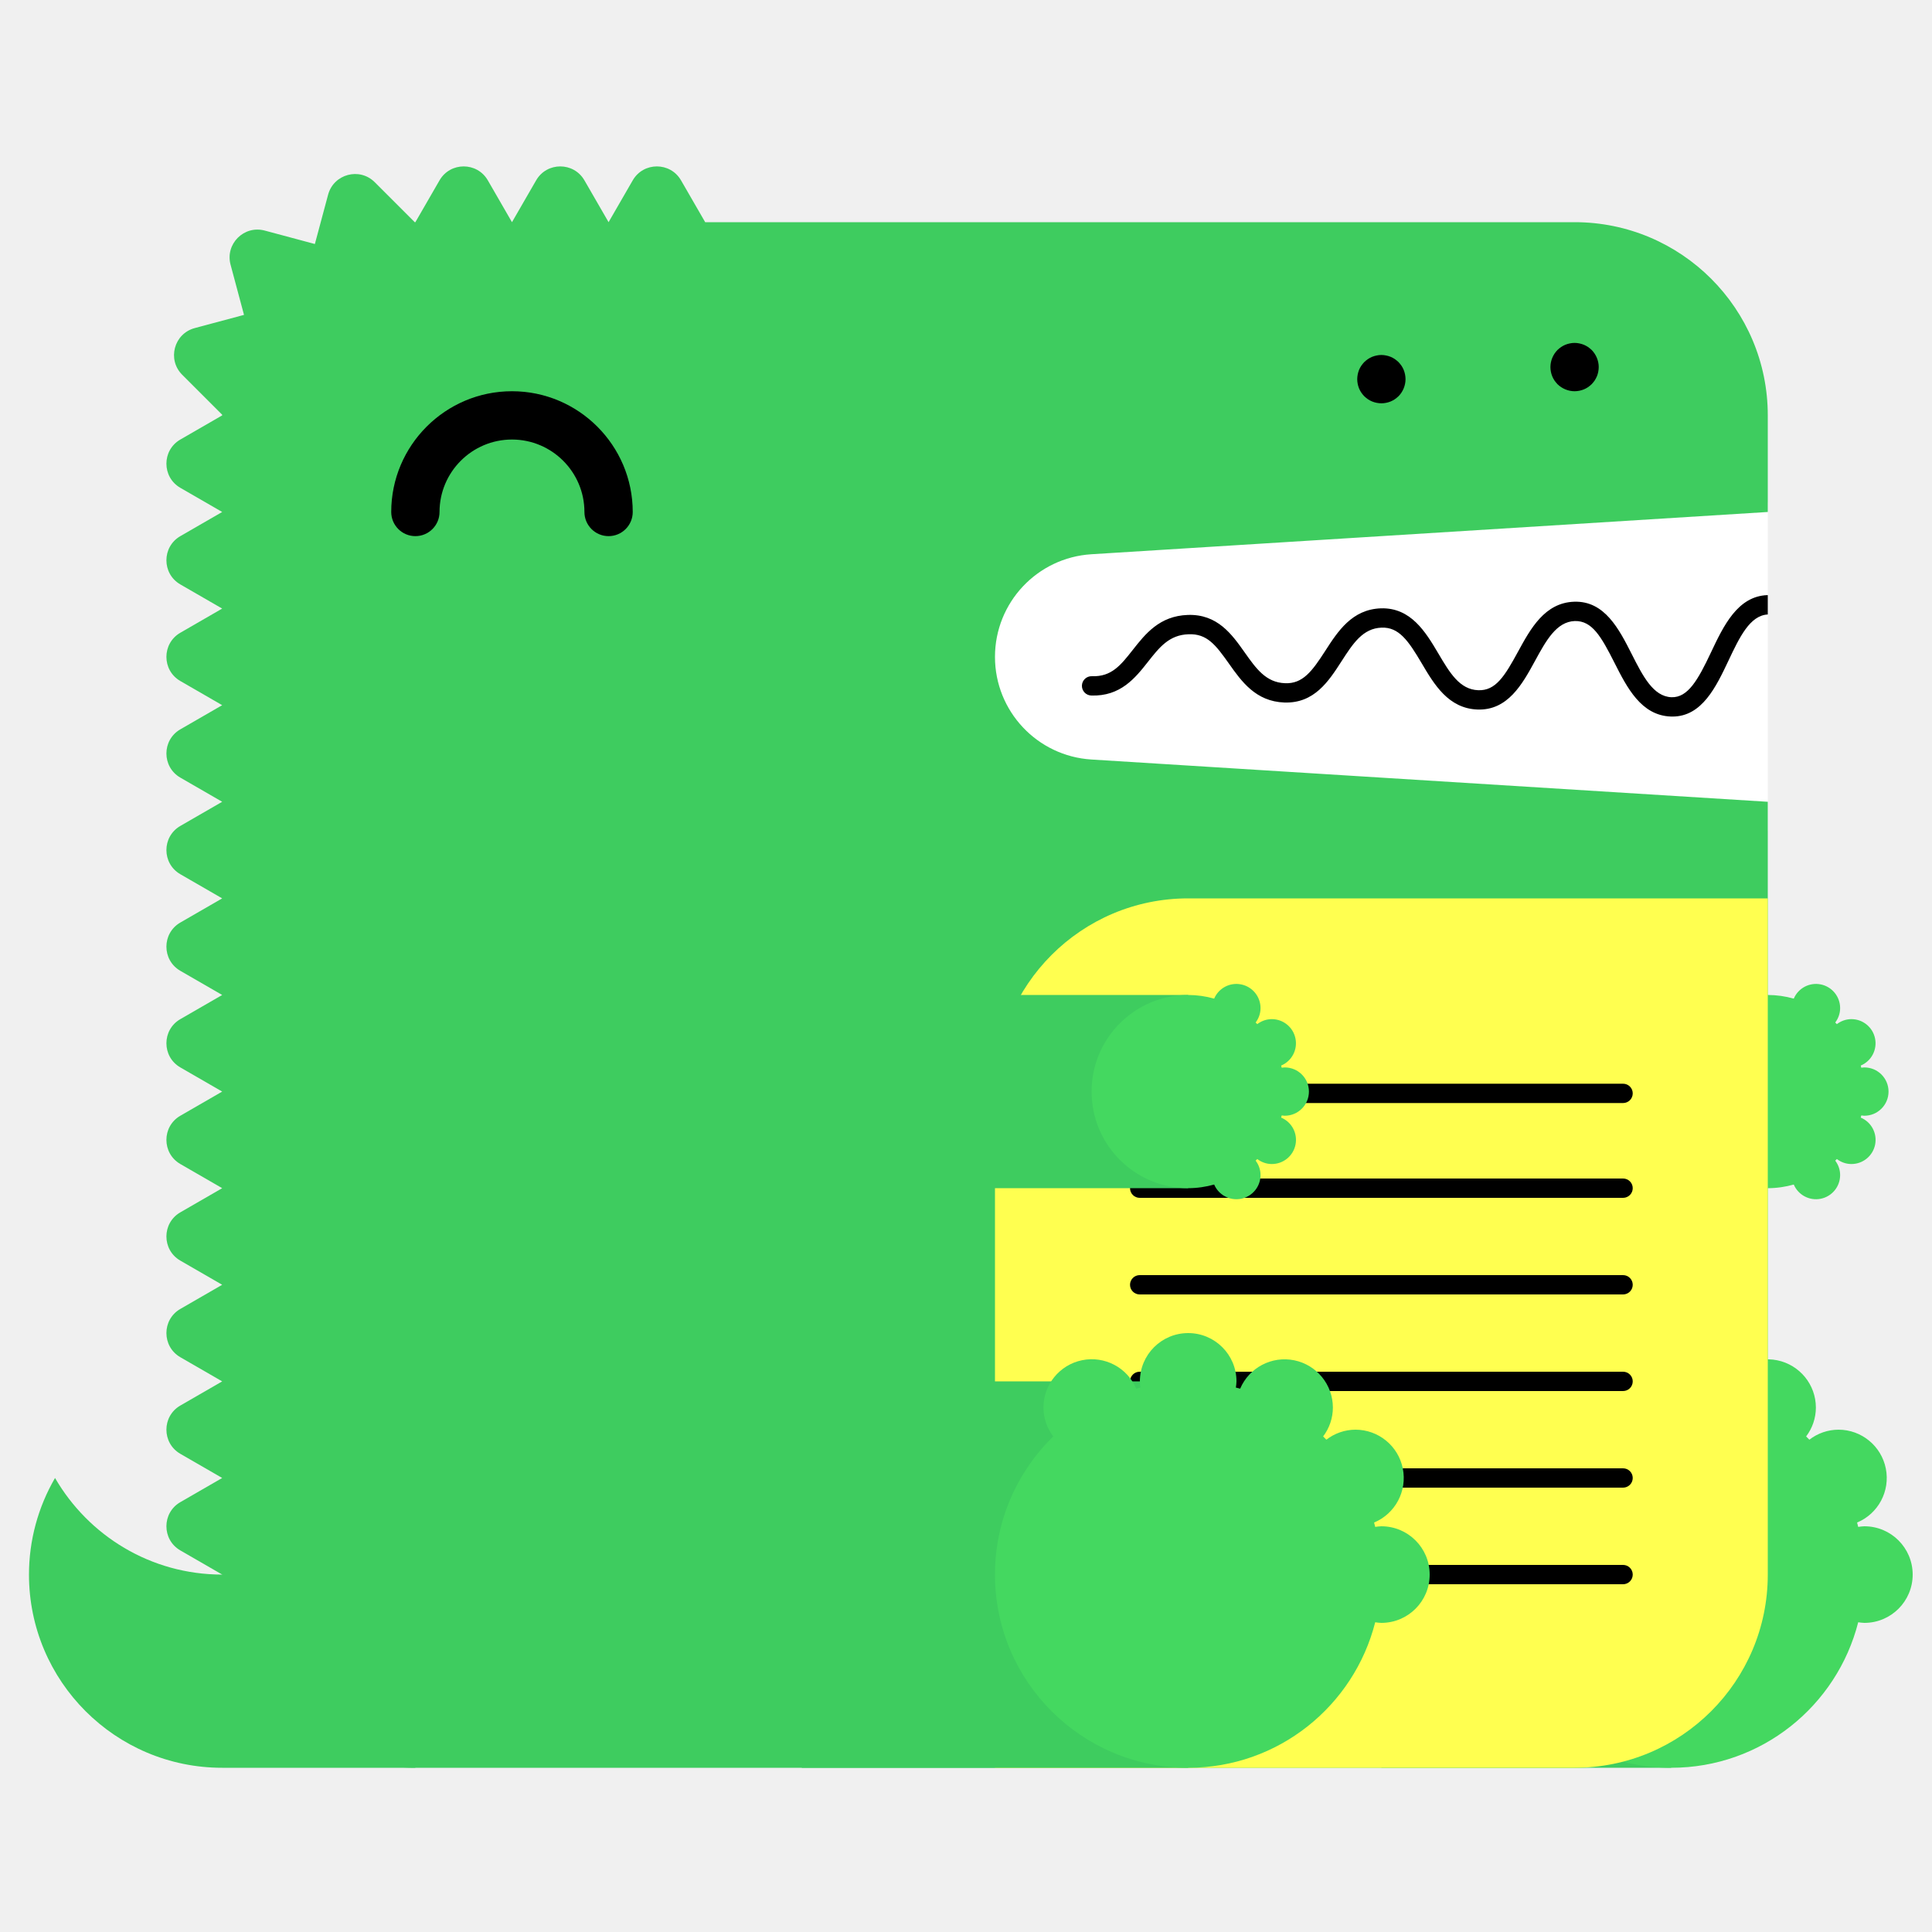
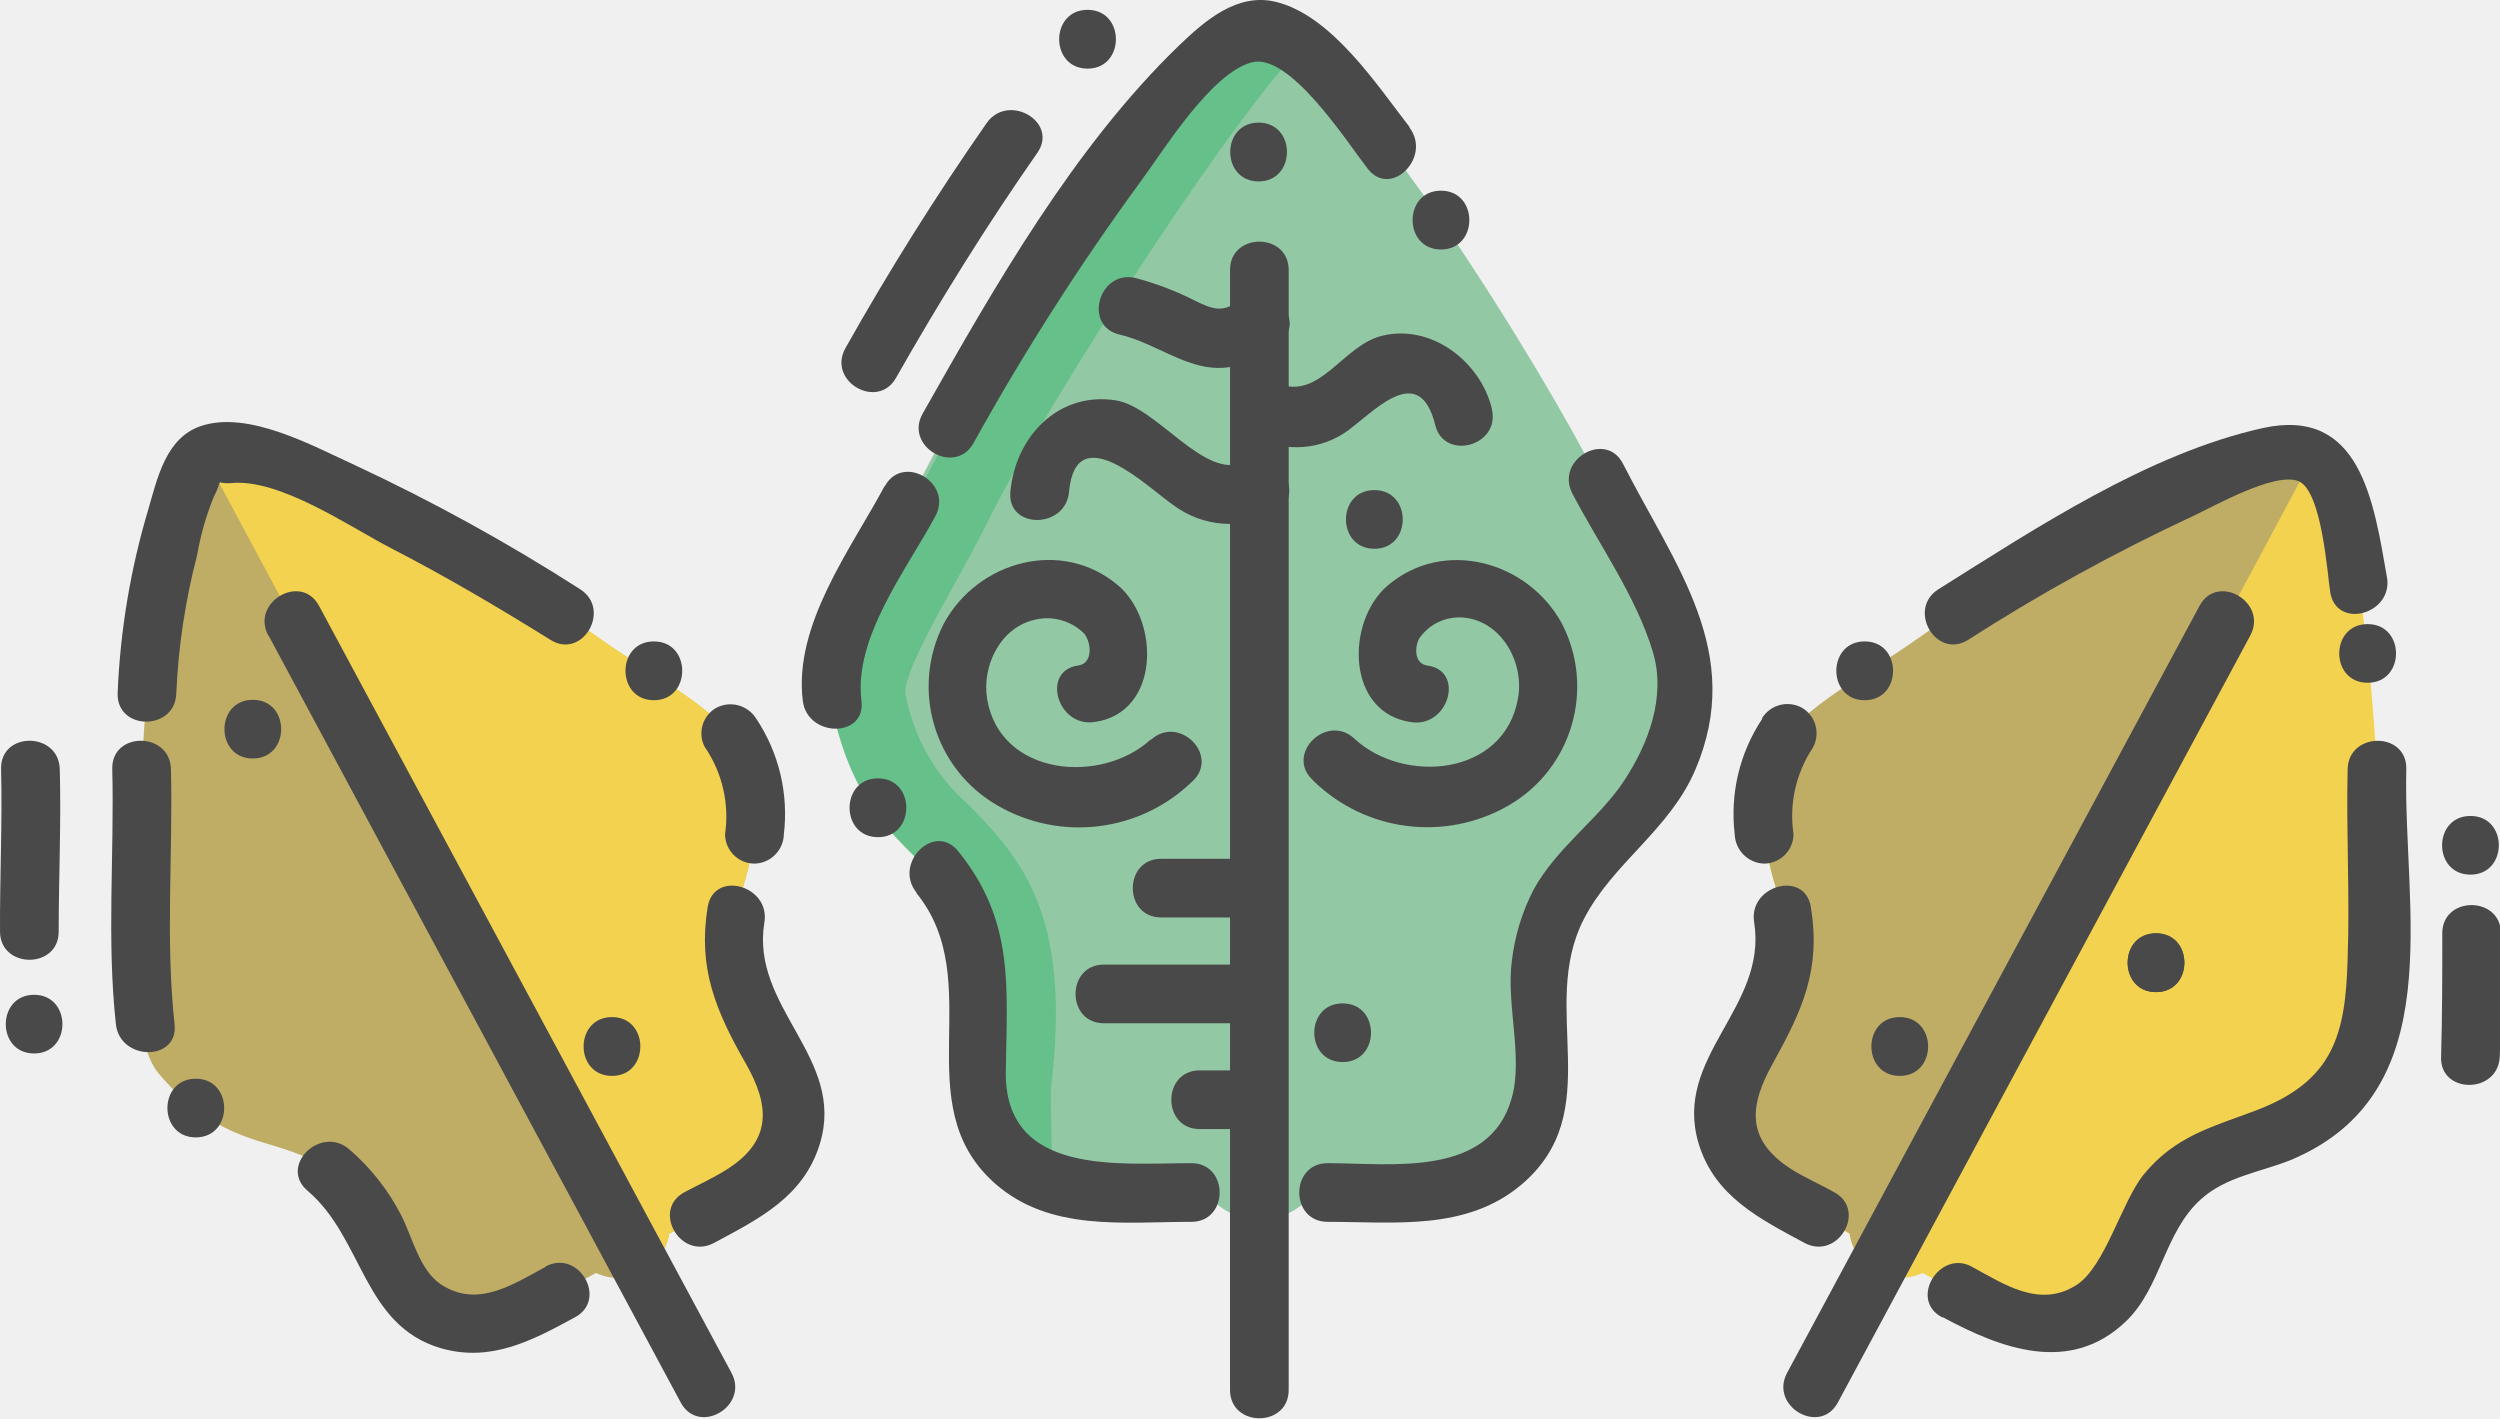
- <svg xmlns="http://www.w3.org/2000/svg" width="200" height="200" viewBox="0 0 200 200">
-   <g fill="none" fill-rule="evenodd">
-     <path fill="#FFF" d="M99 52h84v34H99z" />
-     <path d="M23 163c-7.398 0-13.843-4.027-17.303-10A19.886 19.886 0 0 0 3 163c0 11.046 8.954 20 20 20h20v-20H23z" fill="#3ECC5F" />
-     <path d="M112.98 57.376L183 53V43c0-11.046-8.954-20-20-20H73l-2.5-4.33c-1.112-1.925-3.889-1.925-5 0L63 23l-2.5-4.33c-1.111-1.925-3.889-1.925-5 0L53 23l-2.5-4.33c-1.111-1.925-3.889-1.925-5 0L43 23c-.022 0-.042.003-.065.003l-4.142-4.141c-1.57-1.571-4.252-.853-4.828 1.294l-1.369 5.104-5.192-1.392c-2.148-.575-4.111 1.389-3.535 3.536l1.39 5.193-5.102 1.367c-2.148.576-2.867 3.259-1.296 4.83l4.142 4.142c0 .021-.003.042-.003.064l-4.33 2.5c-1.925 1.111-1.925 3.889 0 5L23 53l-4.33 2.5c-1.925 1.111-1.925 3.889 0 5L23 63l-4.33 2.5c-1.925 1.111-1.925 3.889 0 5L23 73l-4.33 2.5c-1.925 1.111-1.925 3.889 0 5L23 83l-4.33 2.5c-1.925 1.111-1.925 3.889 0 5L23 93l-4.33 2.5c-1.925 1.111-1.925 3.889 0 5L23 103l-4.33 2.5c-1.925 1.111-1.925 3.889 0 5L23 113l-4.33 2.5c-1.925 1.111-1.925 3.889 0 5L23 123l-4.33 2.5c-1.925 1.111-1.925 3.889 0 5L23 133l-4.33 2.5c-1.925 1.111-1.925 3.889 0 5L23 143l-4.33 2.5c-1.925 1.111-1.925 3.889 0 5L23 153l-4.33 2.5c-1.925 1.111-1.925 3.889 0 5L23 163c0 11.046 8.954 20 20 20h120c11.046 0 20-8.954 20-20V83l-70.02-4.376A10.645 10.645 0 0 1 103 68c0-5.621 4.37-10.273 9.98-10.624" fill="#3ECC5F" />
-     <path fill="#3ECC5F" d="M143 183h30v-40h-30z" />
-     <path d="M193 158c-.219 0-.428.037-.639.064-.038-.15-.074-.301-.116-.451A5 5 0 0 0 190.32 148a4.96 4.96 0 0 0-3.016 1.036 26.531 26.531 0 0 0-.335-.336 4.955 4.955 0 0 0 1.011-2.987 5 5 0 0 0-9.599-1.959c-.148-.042-.297-.077-.445-.115.027-.211.064-.42.064-.639a5 5 0 0 0-5-5 5 5 0 0 0-5 5c0 .219.037.428.064.639-.148.038-.297.073-.445.115a4.998 4.998 0 0 0-9.599 1.959c0 1.125.384 2.151 1.011 2.987-3.717 3.632-6.031 8.693-6.031 14.3 0 11.046 8.954 20 20 20 9.339 0 17.16-6.41 19.361-15.064.211.027.42.064.639.064a5 5 0 0 0 5-5 5 5 0 0 0-5-5" fill="#44D860" />
-     <path fill="#3ECC5F" d="M153 123h30v-20h-30z" />
-     <path d="M193 115.5a2.5 2.5 0 1 0 0-5c-.109 0-.214.019-.319.032-.02-.075-.037-.15-.058-.225a2.501 2.501 0 0 0-.963-4.807c-.569 0-1.088.197-1.508.518a6.653 6.653 0 0 0-.168-.168c.314-.417.506-.931.506-1.494a2.5 2.5 0 0 0-4.8-.979A9.987 9.987 0 0 0 183 103c-5.522 0-10 4.478-10 10s4.478 10 10 10c.934 0 1.833-.138 2.69-.377a2.5 2.5 0 0 0 4.8-.979c0-.563-.192-1.077-.506-1.494.057-.055.113-.111.168-.168.42.321.939.518 1.508.518a2.5 2.5 0 0 0 .963-4.807c.021-.074.038-.15.058-.225.105.013.21.032.319.032" fill="#44D860" />
-     <path d="M63 55.5a2.5 2.5 0 0 1-2.5-2.5c0-4.136-3.364-7.5-7.5-7.5s-7.5 3.364-7.5 7.5a2.5 2.5 0 1 1-5 0c0-6.893 5.607-12.5 12.5-12.5S65.5 46.107 65.5 53a2.5 2.5 0 0 1-2.5 2.5" fill="#000" />
-     <path d="M103 183h60c11.046 0 20-8.954 20-20V93h-60c-11.046 0-20 8.954-20 20v70z" fill="#FFFF50" />
-     <path d="M168.02 124h-50.04a1 1 0 1 1 0-2h50.04a1 1 0 1 1 0 2m0 20h-50.04a1 1 0 1 1 0-2h50.04a1 1 0 1 1 0 2m0 20h-50.04a1 1 0 1 1 0-2h50.04a1 1 0 1 1 0 2m0-49.814h-50.04a1 1 0 1 1 0-2h50.04a1 1 0 1 1 0 2m0 19.814h-50.04a1 1 0 1 1 0-2h50.04a1 1 0 1 1 0 2m0 20h-50.04a1 1 0 1 1 0-2h50.04a1 1 0 1 1 0 2M183 61.611c-.012 0-.022-.006-.034-.005-3.09.105-4.552 3.196-5.842 5.923-1.346 2.85-2.387 4.703-4.093 4.647-1.889-.068-2.969-2.202-4.113-4.46-1.314-2.594-2.814-5.536-5.963-5.426-3.046.104-4.513 2.794-5.807 5.167-1.377 2.528-2.314 4.065-4.121 3.994-1.927-.07-2.951-1.805-4.136-3.813-1.321-2.236-2.848-4.75-5.936-4.664-2.994.103-4.465 2.385-5.763 4.4-1.373 2.13-2.335 3.428-4.165 3.351-1.973-.07-2.992-1.51-4.171-3.177-1.324-1.873-2.816-3.993-5.895-3.89-2.928.1-4.399 1.97-5.696 3.618-1.232 1.564-2.194 2.802-4.229 2.724a1 1 0 0 0-.072 2c3.017.101 4.545-1.8 5.872-3.487 1.177-1.496 2.193-2.787 4.193-2.855 1.926-.082 2.829 1.115 4.195 3.045 1.297 1.834 2.769 3.914 5.731 4.021 3.103.104 4.596-2.215 5.918-4.267 1.182-1.834 2.202-3.417 4.15-3.484 1.793-.067 2.769 1.35 4.145 3.681 1.297 2.197 2.766 4.686 5.787 4.796 3.125.108 4.634-2.62 5.949-5.035 1.139-2.088 2.214-4.06 4.119-4.126 1.793-.042 2.728 1.595 4.111 4.33 1.292 2.553 2.757 5.445 5.825 5.556l.169.003c3.064 0 4.518-3.075 5.805-5.794 1.139-2.41 2.217-4.68 4.067-4.773v-2z" fill="#000" />
-     <path fill="#3ECC5F" d="M83 183h40v-40H83z" />
-     <path d="M143 158c-.219 0-.428.037-.639.064-.038-.15-.074-.301-.116-.451A5 5 0 0 0 140.32 148a4.96 4.96 0 0 0-3.016 1.036 26.531 26.531 0 0 0-.335-.336 4.955 4.955 0 0 0 1.011-2.987 5 5 0 0 0-9.599-1.959c-.148-.042-.297-.077-.445-.115.027-.211.064-.42.064-.639a5 5 0 0 0-5-5 5 5 0 0 0-5 5c0 .219.037.428.064.639-.148.038-.297.073-.445.115a4.998 4.998 0 0 0-9.599 1.959c0 1.125.384 2.151 1.011 2.987-3.717 3.632-6.031 8.693-6.031 14.3 0 11.046 8.954 20 20 20 9.339 0 17.16-6.41 19.361-15.064.211.027.42.064.639.064a5 5 0 0 0 5-5 5 5 0 0 0-5-5" fill="#44D860" />
-     <path fill="#3ECC5F" d="M83 123h40v-20H83z" />
-     <path d="M133 115.5a2.5 2.5 0 1 0 0-5c-.109 0-.214.019-.319.032-.02-.075-.037-.15-.058-.225a2.501 2.501 0 0 0-.963-4.807c-.569 0-1.088.197-1.508.518a6.653 6.653 0 0 0-.168-.168c.314-.417.506-.931.506-1.494a2.5 2.5 0 0 0-4.8-.979A9.987 9.987 0 0 0 123 103c-5.522 0-10 4.478-10 10s4.478 10 10 10c.934 0 1.833-.138 2.69-.377a2.5 2.5 0 0 0 4.8-.979c0-.563-.192-1.077-.506-1.494.057-.055.113-.111.168-.168.42.321.939.518 1.508.518a2.5 2.5 0 0 0 .963-4.807c.021-.074.038-.15.058-.225.105.013.21.032.319.032" fill="#44D860" />
-     <path d="M143 41.75c-.16 0-.33-.02-.49-.05a2.52 2.52 0 0 1-.47-.14c-.15-.06-.29-.14-.431-.23-.13-.09-.259-.2-.38-.31-.109-.12-.219-.24-.309-.38s-.17-.28-.231-.43a2.619 2.619 0 0 1-.189-.96c0-.16.02-.33.05-.49.03-.16.08-.31.139-.47.061-.15.141-.29.231-.43.09-.13.2-.26.309-.38.121-.11.25-.22.38-.31.141-.09.281-.17.431-.23.149-.06.31-.11.47-.14.32-.07.65-.07.98 0 .159.03.32.08.47.14.149.06.29.14.43.23.13.09.259.2.38.31.11.12.22.25.31.38.09.14.17.28.23.43.06.16.11.31.14.47.029.16.05.33.05.49 0 .66-.271 1.31-.73 1.77-.121.11-.25.22-.38.31-.14.09-.281.17-.43.23a2.565 2.565 0 0 1-.96.19m20-1.25c-.66 0-1.3-.27-1.771-.73a3.802 3.802 0 0 1-.309-.38c-.09-.14-.17-.28-.231-.43a2.619 2.619 0 0 1-.189-.96c0-.66.27-1.3.729-1.77.121-.11.25-.22.38-.31.141-.09.281-.17.431-.23.149-.06.31-.11.47-.14.32-.07.66-.07.98 0 .159.03.32.08.47.14.149.06.29.14.43.23.13.09.259.2.38.31.459.47.73 1.11.73 1.77 0 .16-.021.33-.05.49-.03.16-.08.32-.14.47-.07.15-.14.29-.23.43-.09.13-.2.26-.31.38-.121.11-.25.22-.38.31-.14.09-.281.17-.43.23a2.565 2.565 0 0 1-.96.19" fill="#000" />
-   </g>
+ <svg xmlns="http://www.w3.org/2000/svg" t="1584356451764" class="icon" viewBox="0 0 1805 1024" version="1.1" p-id="1356" width="352.539" height="200">
+   <defs>
+     <style type="text/css" />
+   </defs>
+   <path d="M1718.06 641.467c2.327-63.592-9.694-275.403-43.622-309.622a12.505 12.505 0 0 0-3.49-3.005 11.536 11.536 0 0 0-4.362-1.26c-47.306-9.694-230.52 96.939-282.286 134.357-41.005 29.082-93.837 54.673-102.852 85.694-31.408 108.571 54.092 106.633-27.434 222.281-20.745 29.566-5.429 74.158 27.628 91.898l46.434 25.01 7.27 3.974a37.321 37.321 0 0 0 52.735 28.306l7.27 3.974 46.531 24.913c32.959 17.74 78.714 6.01 91.898-27.628 51.668-131.934 96.939-59.52 170.225-145.408 20.163-25.107 11.827-83.173 14.056-133.485z" fill="#F3D24F" p-id="1357" />
+   <path d="M1354.152 917.84h0.969l315.73-589.582a12.699 12.699 0 0 0-4.362-1.26c-47.403-9.694-230.617 96.939-282.383 134.357-41.005 29.082-93.837 54.673-102.755 85.694-31.408 108.571 53.995 106.633-27.531 222.281-20.745 29.566-5.429 74.158 27.628 91.898l46.628 25.204 7.367 3.974a37.031 37.031 0 0 0 18.709 27.434z" fill="#BFAD65" p-id="1358" />
+   <path d="M1709.432 492.957c27.337 0 27.337-42.362 0-42.362s-27.337 42.362 0 42.362zM1402.815 951.09c41.878 22.587 91.704 41.587 132.031 3.005 25.592-24.429 27.531-64.367 54.383-88.408 18.128-16.189 42.653-19.388 64.367-28.015 116.327-48.469 81.332-180.791 83.755-282.383 0.679-27.24-41.684-27.24-42.362 0-1.066 45.561 1.648 91.219 0 136.781-1.454 55.255-10.276 88.602-66.597 109.832-31.699 11.923-58.163 18.515-80.653 46.143-15.801 19.388-27.918 66.597-48.469 79.684-26.658 17.255-52.832-0.872-75.806-13.281s-45.464 23.75-21.327 36.643zM1783.687 631.483c27.24 0 27.337-42.362 0-42.362s-27.337 42.362 0 42.362zM1804.82 762.835c1.163-29.082 0.969-59.23 0.872-88.893 0-27.24-42.459-27.337-42.362 0 0 29.663 0 59.327-0.872 88.893-1.163 27.337 41.296 27.24 42.362 0zM1266.519 665.993c9.694 61.75-58.842 96.939-40.133 159.561 11.536 38.194 43.913 54.286 76.485 71.832 24.041 12.893 45.464-23.653 21.327-36.643-9.694-5.526-21.036-10.372-30.827-16.577-33.638-21.52-30.051-46.531-13.281-76.582 21.52-38.776 34.704-67.857 27.337-112.837-4.459-26.852-45.367-15.413-40.908 11.245zM1272.432 518.84a123.888 123.888 0 0 0-19.969 83.464 21.908 21.908 0 0 0 21.23 21.23 21.423 21.423 0 0 0 21.23-21.23 88.796 88.796 0 0 1 13.765-62.138 21.327 21.327 0 0 0-7.561-29.082 21.617 21.617 0 0 0-29.082 7.658zM1346.3 505.559c27.337 0 27.337-42.459 0-42.459s-27.24 42.459 0 42.459zM1371.601 776.794c27.337 0 27.337-42.459 0-42.459s-27.24 42.459 0 42.459z" fill="#49494A" p-id="1359" />
+   <path d="M1556.657 716.304c27.24 0 27.337-42.459 0-42.459s-27.337 42.459 0 42.459zM1723.392 416.86c-9.694-55.837-19.388-123.209-89.668-107.796-82.301 18.224-163.827 72.219-234.107 116.327-23.071 14.444-1.745 51.184 21.423 36.546a1372.653 1372.653 0 0 1 162.179-89.281c14.153-6.495 59.327-32.378 76.388-25.204s20.842 68.633 22.878 80.459c4.653 26.852 45.561 15.51 40.908-11.245z" fill="#49494A" p-id="1360" />
+   <path d="M1588.065 437.411l-297.796 553.811c-12.893 24.041 23.653 45.464 36.643 21.423l297.796-553.811c12.893-24.041-23.75-45.464-36.643-21.423zM1556.657 716.304c27.24 0 27.337-42.459 0-42.459s-27.337 42.459 0 42.459z" fill="#49494A" p-id="1361" />
+   <path d="M100.345 641.467c-2.327-63.592 9.694-275.403 43.622-309.622a12.505 12.505 0 0 1 3.49-3.005 11.536 11.536 0 0 1 4.362-1.26c47.306-9.694 230.617 96.939 282.286 134.357 41.005 29.082 93.837 54.673 102.852 85.694 31.408 108.571-54.092 106.633 27.434 222.281 20.745 29.566 5.429 74.158-27.628 91.898l-46.434 25.01-7.27 3.974a37.224 37.224 0 0 1-52.735 28.306l-7.27 3.974-46.531 24.913c-32.959 17.74-78.714 6.01-91.898-27.628-51.668-131.934-96.939-59.52-170.225-145.408-20.163-25.107-12.214-83.173-14.056-133.485z" fill="#BFAD65" p-id="1362" />
+   <path d="M464.254 917.84h-0.969L147.555 328.743a12.699 12.699 0 0 1 4.362-1.26c47.403-9.694 230.617 96.939 282.383 134.357 41.005 29.082 93.837 54.673 102.852 85.694 31.311 108.571-54.092 106.633 27.434 222.281 20.745 29.566 5.429 74.158-27.628 91.898l-46.434 25.01-7.367 3.974a37.031 37.031 0 0 1-18.903 27.143z" fill="#F3D24F" p-id="1363" />
+   <path d="M126.034 739.473c-6.689-61.265-1.066-122.821-2.617-184.184-0.679-27.24-43.138-27.337-42.362 0 1.551 61.362-4.071 122.918 2.617 184.184 2.908 26.755 45.367 27.046 42.362 0zM42.376 672.488c0-38.776 1.842-78.133 0.776-117.199-0.776-27.24-43.138-27.337-42.362 0 0.969 38.776-0.969 78.133-0.776 117.199 0 27.24 42.556 27.337 42.362 0zM24.636 760.605c27.24 0 27.24-42.362 0-42.362s-27.337 42.362 0 42.362zM141.351 821.192c27.337 0 27.337-42.362 0-42.362s-27.24 42.362 0 42.362zM441.861 776.794c27.24 0 27.337-42.459 0-42.459s-27.337 42.459 0 42.459zM182.55 547.631c27.24 0 27.337-42.362 0-42.362s-27.337 42.362 0 42.362zM394.264 914.447c-23.362 12.602-49.245 30.245-75.612 13.087-15.898-10.469-20.745-34.026-29.082-50.311a158.107 158.107 0 0 0-37.515-47.5c-20.745-17.643-50.893 12.214-30.051 29.954 40.423 34.316 39.842 96.939 96.163 113.709 36.449 10.469 66.209-5.622 96.939-22.296 24.041-12.893 2.714-49.536-21.327-36.643zM510.978 654.748c-7.27 44.01 5.719 75.031 27.337 112.837 17.449 30.536 19.388 55.74-13.281 76.582-9.694 6.204-20.648 11.148-30.827 16.577-24.041 12.893-2.714 49.536 21.327 36.643 32.668-17.546 64.852-33.347 76.485-71.832 18.709-62.041-50.311-98.005-40.133-159.561 4.459-26.658-36.449-38.097-40.908-11.245zM509.427 540.166A88.796 88.796 0 0 1 523.483 602.304a21.327 21.327 0 0 0 21.23 21.23 21.714 21.714 0 0 0 21.23-21.23 123.888 123.888 0 0 0-19.969-83.464 21.908 21.908 0 0 0-29.082-7.658 21.23 21.23 0 0 0-7.561 29.082zM472.106 505.559c27.24 0 27.337-42.459 0-42.459s-27.337 42.459 0 42.459z" fill="#49494A" p-id="1364" />
+   <path d="M127.294 500.518a475 475 0 0 1 15.026-99.653 200.372 200.372 0 0 1 11.73-41.393c8.24-16.383 0-9.694 12.602-10.663 35.092-3.587 85.306 31.214 115.163 46.724 39.551 20.357 77.551 42.75 115.551 66.403 23.168 14.638 44.495-22.005 21.423-36.546a1380.99 1380.99 0 0 0-162.179-89.378c-30.148-13.668-77.551-40.327-112.158-28.209-24.526 8.628-30.73 37.031-37.224 59.423a540.918 540.918 0 0 0-22.296 133.291c-0.776 27.337 41.684 27.337 42.362 0z" fill="#49494A" p-id="1365" />
+   <path d="M193.891 458.835l297.602 553.811c12.99 24.041 49.536 2.617 36.643-21.423L230.34 437.411c-12.893-24.041-49.536-2.617-36.643 21.423z" fill="#49494A" p-id="1366" />
+   <path d="M1153.585 345.901c-36.255-73.383-178.658-306.133-238.082-324.163a17.74 17.74 0 0 0-5.719-1.163h-1.066a17.74 17.74 0 0 0-5.719 1.163C843.381 39.768 701.075 272.518 665.014 345.901c-28.597 58.163-72.995 119.429-63.98 159.658 30.536 142.015 126.02 87.245 104.306 268.52-5.622 46.046 38.776 87.245 87.245 87.245h78.52a47.888 47.888 0 0 0 76.969 0h78.423c48.469 0 92.867-41.199 87.245-87.245-21.714-180.985 73.77-126.02 104.306-268.52 8.434-40.23-35.964-101.495-64.464-159.658z" fill="#93C8A5" p-id="1367" />
+   <path d="M758.754 786.391c14.541-120.398-16.867-162.663-59.423-205.316a137.944 137.944 0 0 1-45.658-81.041c-0.872-12.796 21.617-53.413 34.995-77.551 8.434-15.122 17.061-30.827 24.913-46.724C751.095 299.467 878.473 100.84 935.085 38.799a68.439 68.439 0 0 0-19.388-11.051 17.74 17.74 0 0 0-5.719-1.163h-1.066a17.74 17.74 0 0 0-5.719 1.163C843.381 45.585 701.075 278.335 665.014 351.717c-28.597 58.163-72.995 119.138-64.27 159.658 30.536 142.112 126.02 87.245 104.306 268.52-4.362 35.48 21.133 67.857 55.061 81.138-0.969-37.031-1.648-72.026-1.357-74.643z" fill="#66C089" p-id="1368" />
+   <path d="M1040.361 180.136c27.337 0 27.337-42.459 0-42.459s-27.24 42.459 0 42.459zM958.351 882.166c48.469 0 100.138 6.689 139.883-26.658 62.913-53.026 12.214-127.571 45.27-191.842 20.842-40.617 61.847-64.173 80.556-107.99 35.964-84.337-14.444-146.668-52.25-220.827-12.408-24.332-49.051-2.908-36.643 21.327 19.388 37.128 46.046 74.255 58.163 114.388 9.694 32.184-2.908 66.209-20.939 93.449s-48.469 47.888-65.143 78.327a149.577 149.577 0 0 0-15.704 51.571c-4.168 30.923 8.24 69.311 0 98.587-15.995 58.163-87.245 47.306-133 47.306-27.24 0-27.337 42.362 0 42.362zM661.718 644.86c51.959 64.173-8.143 151.903 56.418 209.388 39.648 35.189 93.061 27.918 142.015 27.918 27.24 0 27.24-42.362 0-42.362-51.668 0-134.939 9.694-133.969-66.112 0.872-61.362 6.398-108.765-34.413-159.173-17.255-21.23-47.015 8.918-30.051 29.954zM633.897 604.437c27.24 0 27.337-42.459 0-42.459s-27.337 42.459 0 42.459zM638.743 350.845c-24.332 45.464-65.918 100.235-59.133 155.102 3.296 26.755 45.755 27.046 42.362 0-5.719-45.852 32.765-94.806 53.413-133.388 12.893-24.041-23.75-45.464-36.643-21.327zM1017.871 91.921c-23.362-29.954-56.321-80.944-96.939-90.638-27.628-6.592-50.796 13.474-69.311 31.214C775.524 105.784 717.845 207.182 666.177 298.595c-13.474 23.75 23.168 45.173 36.643 21.423A1788.424 1788.424 0 0 1 823.993 130.406c16.092-21.714 50.214-77.551 79.781-85.403 27.434-7.173 68.73 57.582 83.755 76.872 16.77 21.52 46.531-8.628 29.954-29.954zM712.32 88.916c-36.546 52.444-70.571 106.633-101.883 162.372-13.474 23.847 23.168 45.27 36.546 21.423 31.602-55.643 65.337-109.929 101.98-162.372 15.607-22.393-21.133-43.622-36.643-21.423zM785.218 49.559c27.24 0 27.337-42.459 0-42.459s-27.337 42.459 0 42.459z" fill="#49494A" p-id="1369" />
+   <path d="M888.07 194.967v808.566c0 27.24 42.362 27.337 42.362 0V194.967c0-27.337-42.362-27.337-42.362 0z" fill="#49494A" p-id="1370" />
+   <path d="M771.84 355.11c4.944-55.158 58.163-1.939 75.515 9.694a67.857 67.857 0 0 0 72.607 5.429c24.622-11.536 3.199-48.469-21.423-36.643-29.082 13.571-62.913-40.036-93.255-44.592-41.878-6.301-72.316 27.046-75.806 66.112-2.423 27.143 39.939 27.046 42.362 0zM1077.101 295.008c-8.143-33.929-44.01-61.653-79.781-52.444-28.209 7.27-44.301 46.628-74.934 34.316-25.301-9.694-36.352 30.827-11.245 40.908a63.301 63.301 0 0 0 65.628-9.694c18.031-13.765 48.469-45.658 59.423-1.357 6.398 26.464 47.306 15.219 40.908-11.342zM808.289 241.595c20.551 4.653 37.709 17.352 58.163 22.393 22.199 5.429 40.423-2.908 57.485-16.577 21.23-17.158-8.918-47.015-30.051-30.051-11.051 8.918-19.388 5.429-30.536 0a220.051 220.051 0 0 0-43.622-16.673c-26.561-5.913-37.903 34.898-11.245 40.908zM969.402 766.809c27.24 0 27.337-42.362 0-42.362s-27.337 42.362 0 42.362zM992.279 396.212c27.337 0 27.337-42.362 0-42.362s-27.337 42.362 0 42.362zM908.718 130.988c27.24 0 27.337-42.459 0-42.459s-27.337 42.459 0 42.459zM830.973 533.768c-35.77 32.959-108.862 26.755-118.265-29.082-3.974-23.944 9.694-52.153 35.092-57.388a37.806 37.806 0 0 1 35.286 10.469c5.235 7.367 5.719 21.327-4.556 22.684-26.852 3.684-15.413 44.495 11.342 40.908 47.694-6.398 47.694-72.801 17.546-98.587-40.908-34.801-101.689-17.546-126.02 27.531a99.265 99.265 0 0 0 38.776 131.255 117.393 117.393 0 0 0 140.755-17.449c20.066-18.515-9.694-48.469-29.954-29.954zM948.269 563.723A117.587 117.587 0 0 0 1089.024 581.656a99.168 99.168 0 0 0 38.776-131.255c-24.429-45.173-85.403-62.332-126.02-27.531-30.148 25.786-30.148 92.189 17.546 98.587 26.755 3.587 38.291-37.224 11.342-40.908-9.112-1.163-9.694-12.214-6.107-19.388a34.995 34.995 0 0 1 32.668-15.219c27.337 2.811 43.429 32.959 38.776 58.163-9.694 56.321-82.495 62.429-118.265 29.082-19.969-18.418-50.02 11.439-29.954 29.954zM838.34 662.406h69.893c27.24 0 27.337-42.362 0-42.362h-69.893c-27.24 0-27.337 42.362 0 42.362zM797.044 738.794h111.189c27.24 0 27.337-42.362 0-42.362H797.044c-27.337 0-27.337 42.362 0 42.362zM866.162 815.182h42.071c27.24 0 27.337-42.362 0-42.362h-42.071c-27.24 0-27.337 42.362 0 42.362z" fill="#49494A" p-id="1371" />
</svg>
